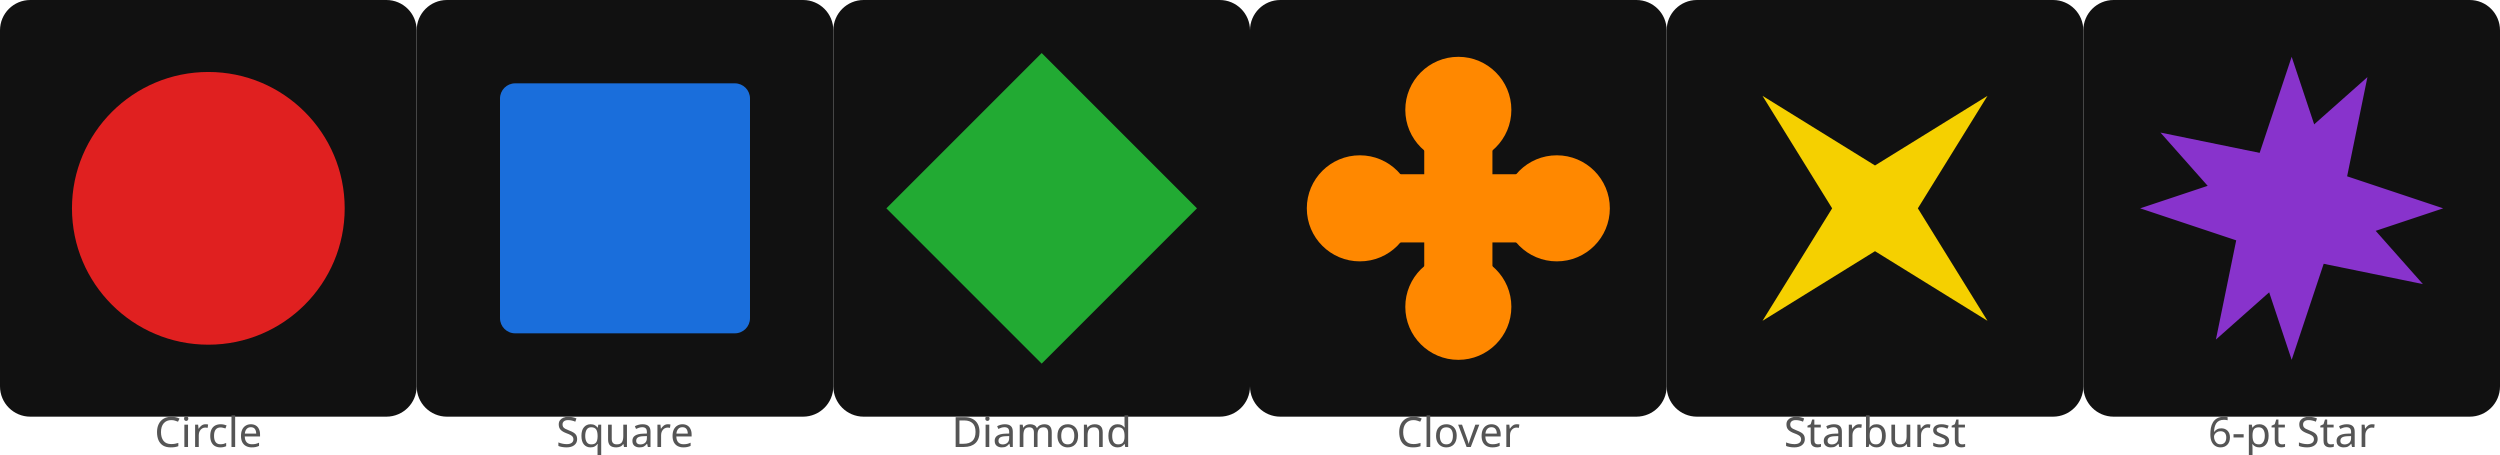
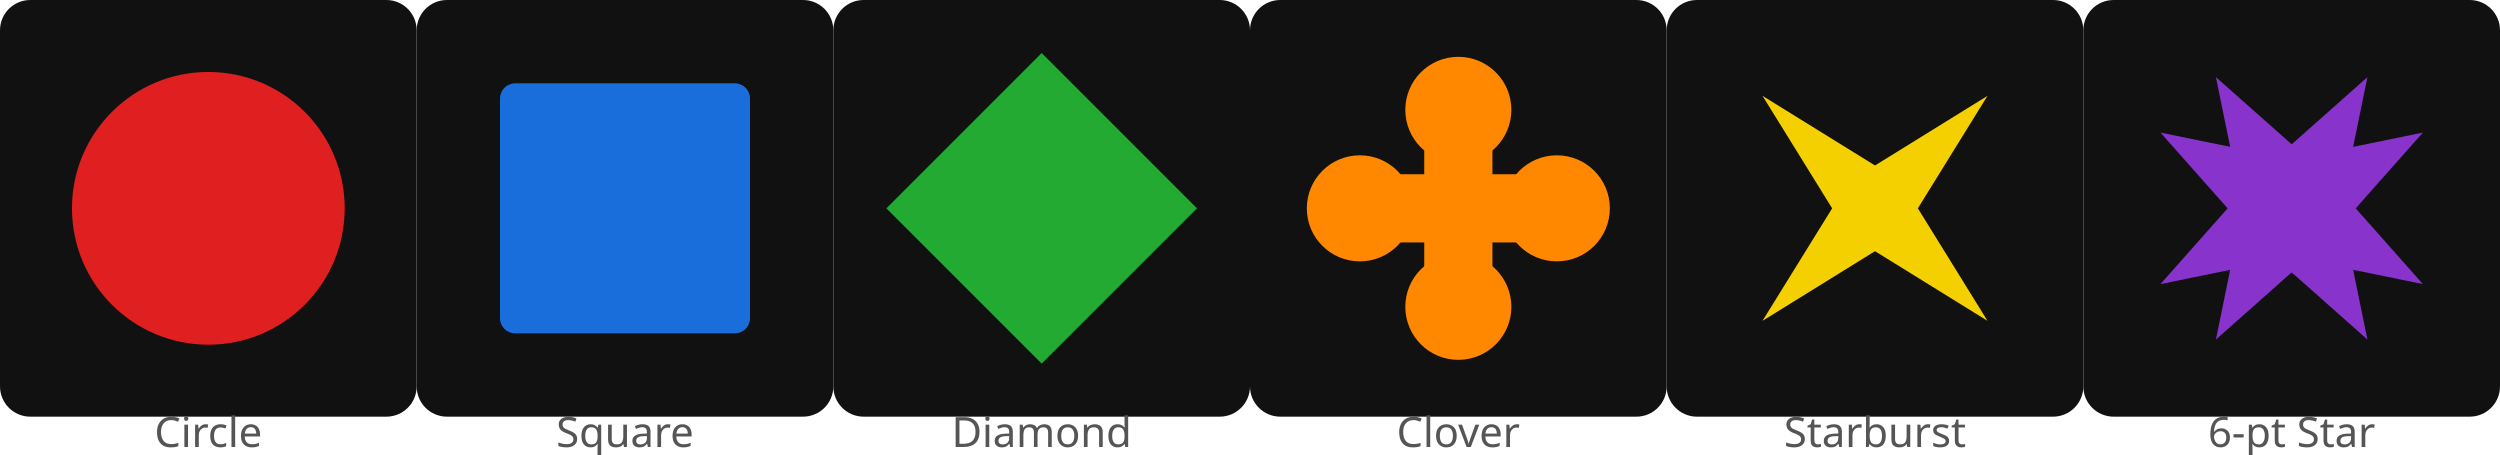
<svg xmlns="http://www.w3.org/2000/svg" viewBox="0 0 660 120" width="660" height="120">
  <rect x="0" y="0" width="110" height="110" rx="8" fill="#111" />
  <rect x="110" y="0" width="110" height="110" rx="8" fill="#111" />
  <rect x="220" y="0" width="110" height="110" rx="8" fill="#111" />
  <rect x="330" y="0" width="110" height="110" rx="8" fill="#111" />
  <rect x="440" y="0" width="110" height="110" rx="8" fill="#111" />
  <rect x="550" y="0" width="110" height="110" rx="8" fill="#111" />
  <circle cx="55" cy="55" r="36" fill="#e02020" />
  <rect x="22" y="22" width="66" height="66" rx="4" fill="#1a6edb" transform="translate(110,0)" />
  <polygon points="55,14 96,55 55,96 14,55" fill="#22aa33" transform="translate(220,0)" />
  <g transform="translate(385,55)">
    <circle cx="0" cy="-26" r="14" fill="#ff8800" />
    <circle cx="26" cy="0" r="14" fill="#ff8800" />
    <circle cx="0" cy="26" r="14" fill="#ff8800" />
    <circle cx="-26" cy="0" r="14" fill="#ff8800" />
    <rect x="-9" y="-26" width="18" height="52" fill="#ff8800" />
    <rect x="-26" y="-9" width="52" height="18" fill="#ff8800" />
  </g>
  <g transform="translate(495,55) rotate(45)">
    <polygon points="0,-42 8,-8 42,0 8,8 0,42 -8,8 -42,0 -8,-8" fill="#f5d000" />
  </g>
  <g transform="translate(605,55)">
    <polygon points="0,-40 10,-10 40,0 10,10 0,40 -10,10 -40,0 -10,-10" fill="#8833cc" transform="rotate(30)" />
-     <polygon points="0,-40 10,-10 40,0 10,10 0,40 -10,10 -40,0 -10,-10" fill="#8833cc" />
+     <polygon points="0,-40 10,-10 40,0 10,10 0,40 -10,10 -40,0 -10,-10" fill="#8833cc" transform="rotate(-30)" />
  </g>
  <text x="55" y="118" text-anchor="middle" font-size="11" fill="#555" font-family="sans-serif">Circle</text>
  <text x="165" y="118" text-anchor="middle" font-size="11" fill="#555" font-family="sans-serif">Square</text>
  <text x="275" y="118" text-anchor="middle" font-size="11" fill="#555" font-family="sans-serif">Diamond</text>
  <text x="385" y="118" text-anchor="middle" font-size="11" fill="#555" font-family="sans-serif">Clover</text>
  <text x="495" y="118" text-anchor="middle" font-size="11" fill="#555" font-family="sans-serif">Starburst</text>
  <text x="605" y="118" text-anchor="middle" font-size="11" fill="#555" font-family="sans-serif">6-pt Star</text>
</svg>
